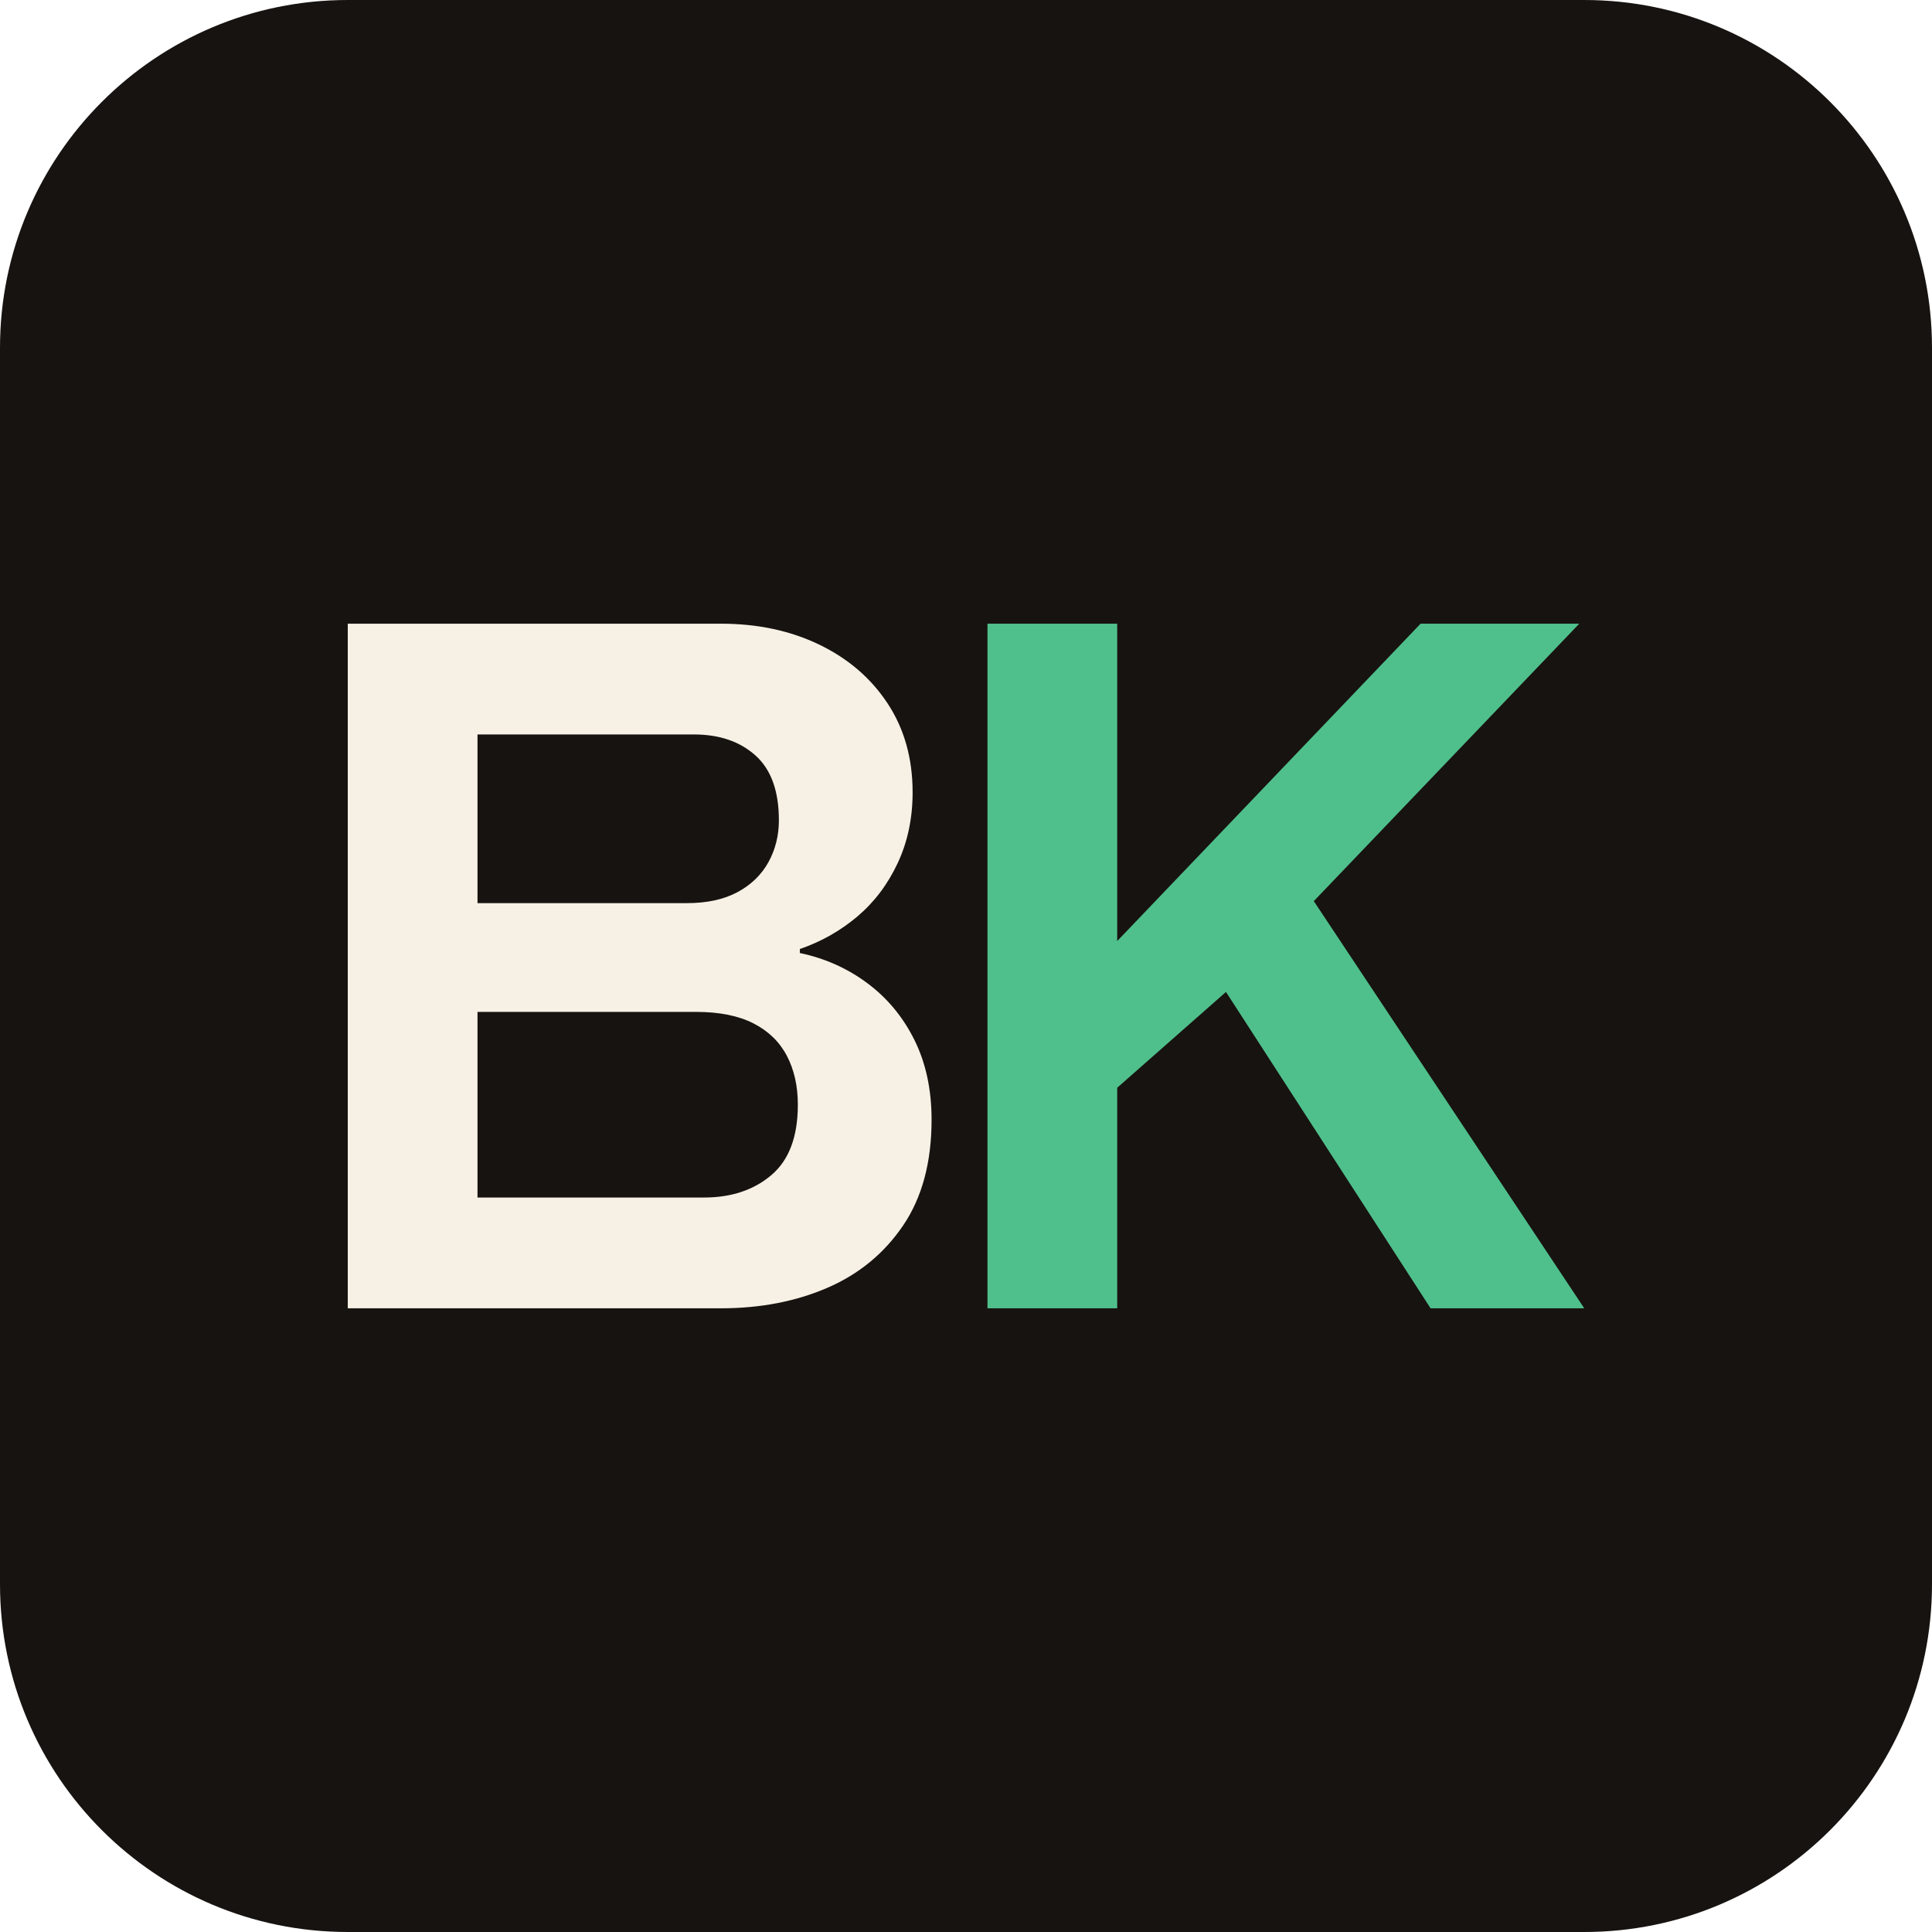
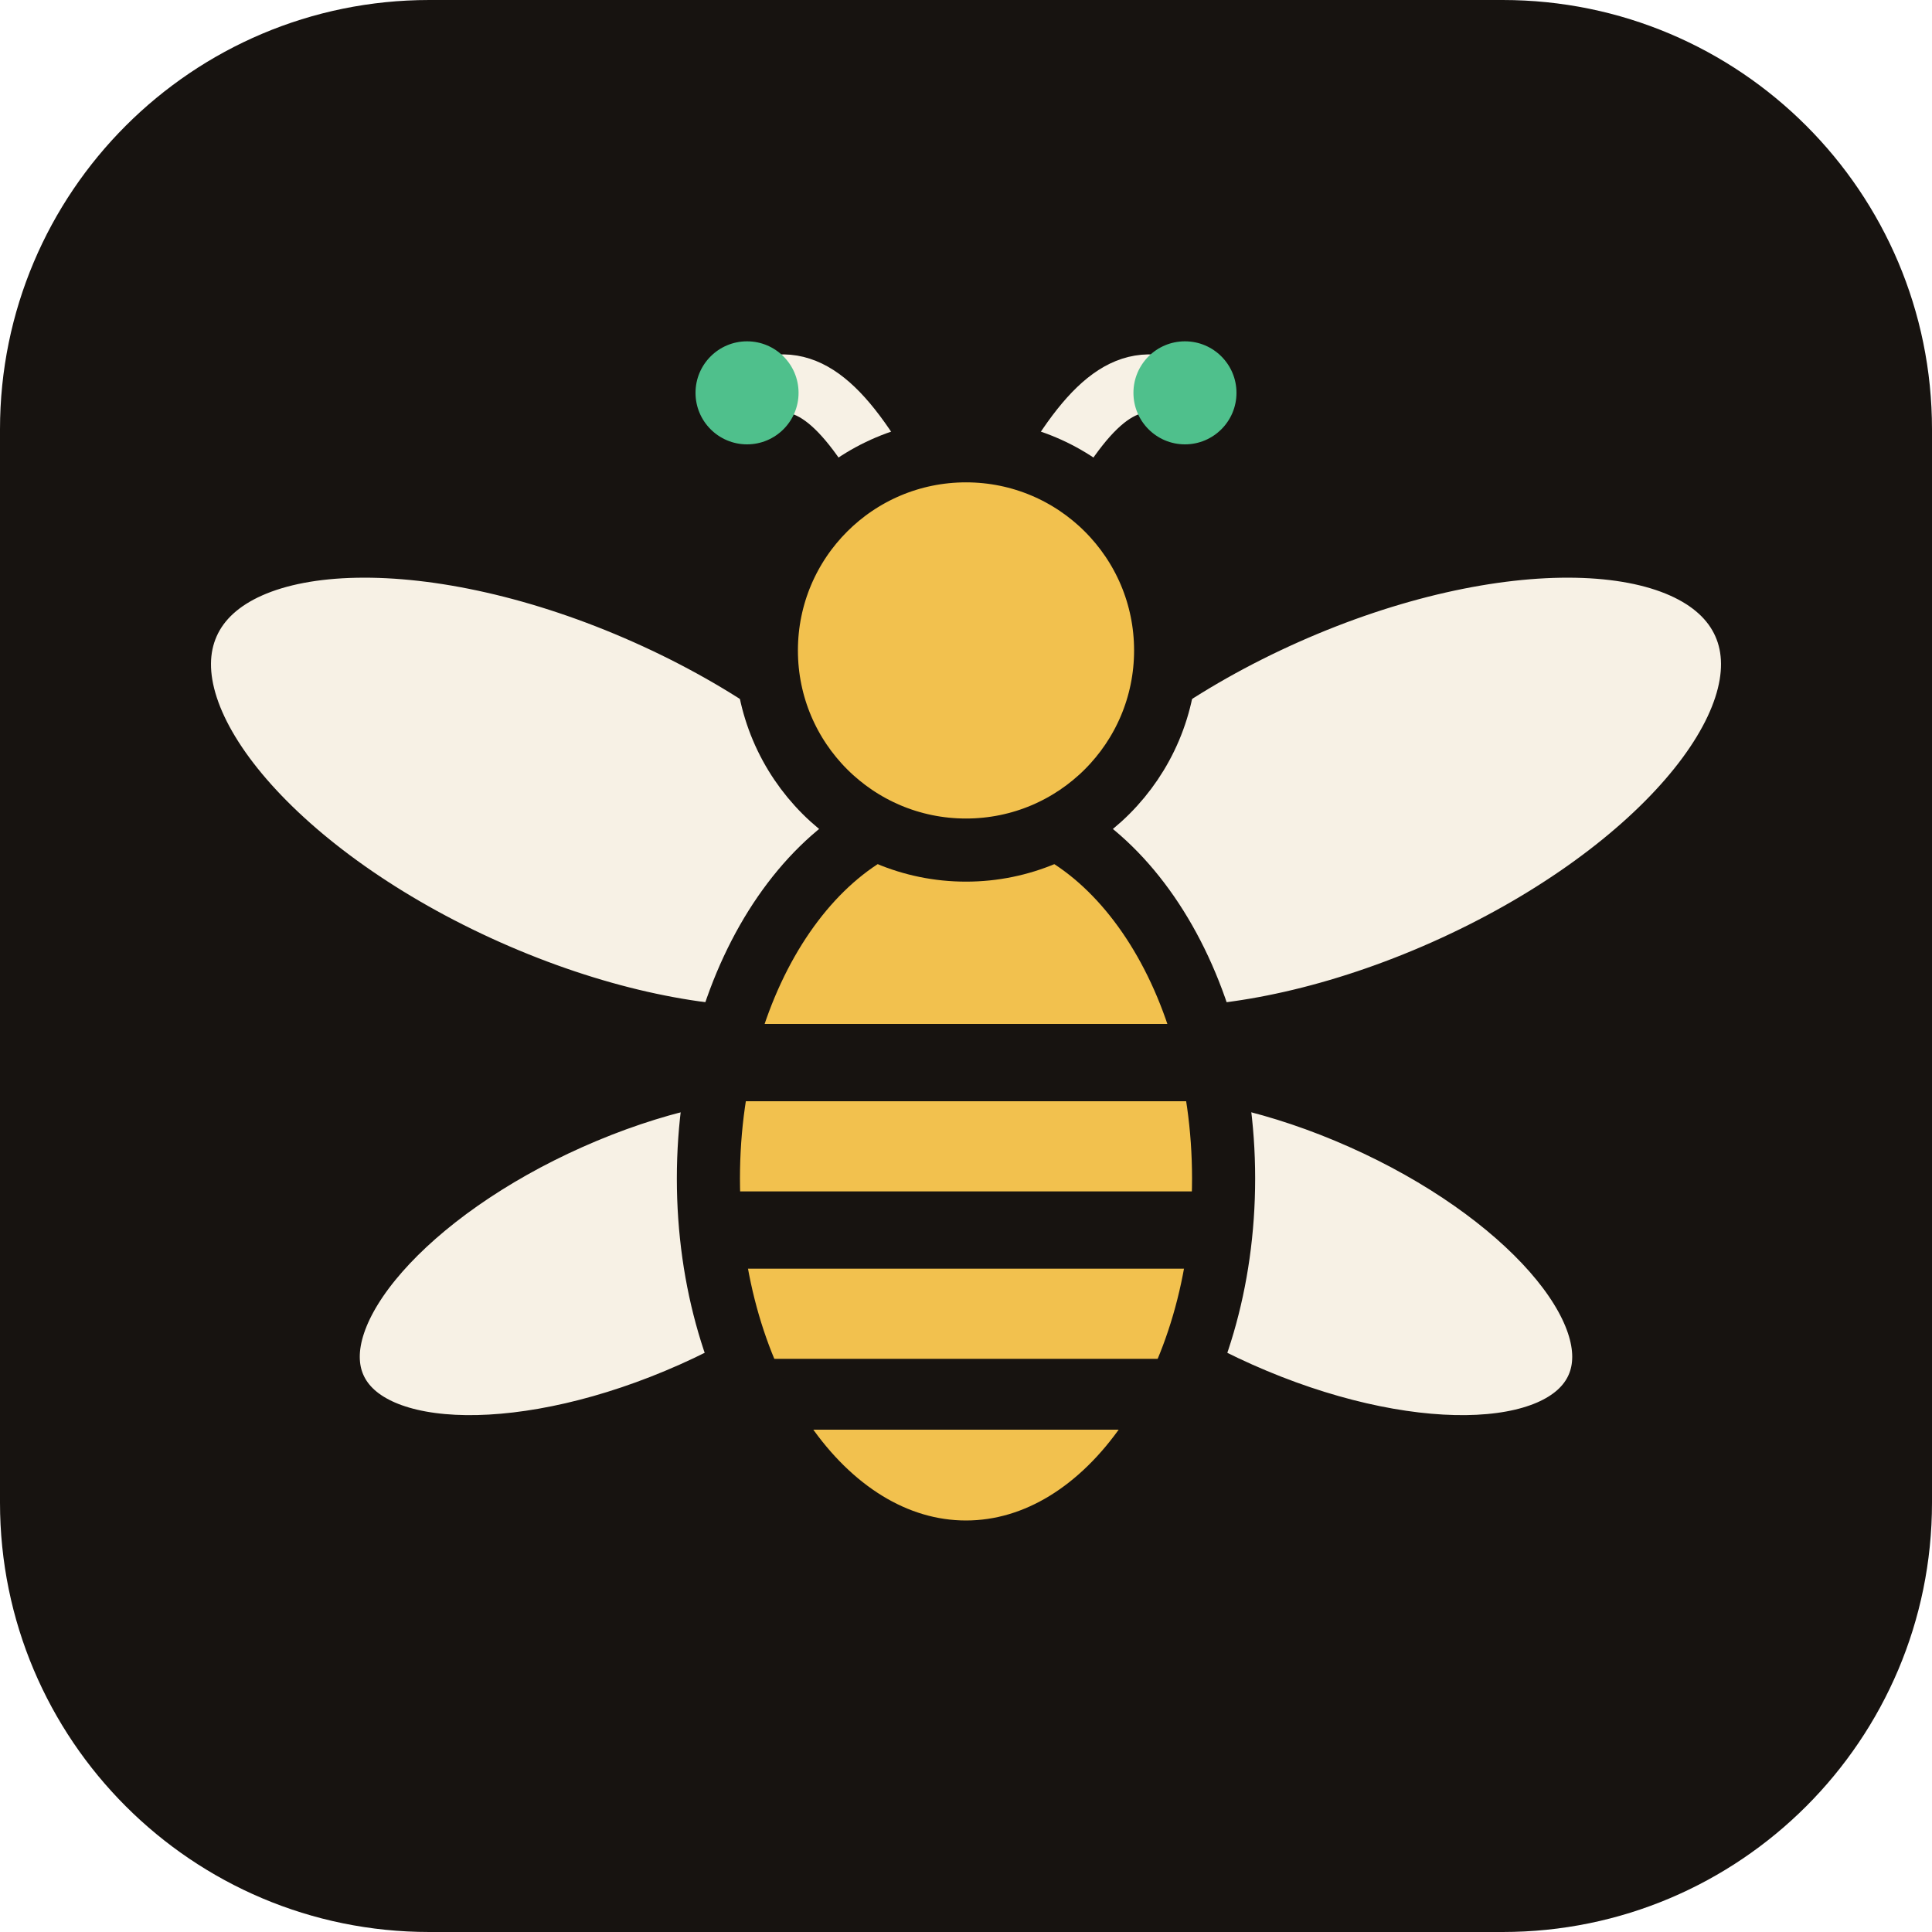
- <svg xmlns="http://www.w3.org/2000/svg" viewBox="0 0 1000 1000" role="img" aria-label="BK">
-   <rect width="1000" height="1000" rx="180" fill="#171310" />
-   <g transform="translate(180.00,322.82) scale(5.1655)">
-     <path d="M8.881784197001252e-16 68.6V-1.4210854715202004e-14H37.4Q42.9 -1.4210854715202004e-14 47.25 2.1Q51.6 4.2 54.1 8Q56.6 11.8 56.6 16.9Q56.6 20.8 55.1 24Q53.6 27.2 51.05 29.35Q48.5 31.5 45.3 32.6V33Q49.1 33.8 52.1 36.05Q55.1 38.3 56.8 41.75Q58.5 45.2 58.5 49.7Q58.5 56.1 55.65 60.3Q52.8 64.5 48.05 66.55Q43.3 68.6 37.4 68.6ZM13 57.5H35.7Q39.8 57.5 42.45 55.25Q45.1 53 45.1 48.2Q45.1 45.4 44.0 43.3Q42.9 41.2 40.65 40.05Q38.4 38.9 34.9 38.9H13ZM13 28H34.0Q37.0 28 39.05 26.9Q41.1 25.8 42.15 23.9Q43.2 22 43.2 19.7Q43.2 15.3 40.85 13.2Q38.5 11.1 34.7 11.1H13Z" fill="#F7F1E5" />
-     <path d="M64.1 68.6V-1.4210854715202004e-14H77.1V31.8L107.5 -1.4210854715202004e-14H123.4L96.8 27.8L123.9 68.6H108.5L88.0 36.9L77.1 46.5V68.6Z" fill="#4FC08C" />
+ <svg xmlns="http://www.w3.org/2000/svg" viewBox="0 0 360 360" width="360" height="360">
+   <rect width="360" height="360" rx="80" fill="#171310" />
+   <g transform="translate(180 180) scale(1.2) translate(-180 -187)">
+     <defs>
+       <clipPath id="b">
+         <ellipse cx="180" cy="220" rx="40" ry="58" />
+       </clipPath>
+     </defs>
+     <g fill="#F7F1E5" stroke="#171310" stroke-width="9" stroke-linejoin="round">
+       <ellipse cx="118" cy="160" rx="64" ry="30" transform="rotate(24 118 160)" />
+       <ellipse cx="242" cy="160" rx="64" ry="30" transform="rotate(-24 242 160)" />
+       <ellipse cx="128" cy="232" rx="50" ry="23" transform="rotate(-24 128 232)" />
+       <ellipse cx="232" cy="232" rx="50" ry="23" transform="rotate(24 232 232)" />
+     </g>
+     <g fill="none" stroke="#F7F1E5" stroke-width="9" stroke-linecap="round">
+       <path d="M168 112 C160 98 154 94 146 98" />
+       <path d="M192 112 C200 98 206 94 214 98" />
+     </g>
+     <g fill="#4FC08C">
+       <circle cx="146" cy="98" r="8" />
+       <circle cx="214" cy="98" r="8" />
+     </g>
+     <ellipse cx="180" cy="220" rx="40" ry="58" fill="#F2C14E" />
+     <g clip-path="url(#b)" fill="#171310">
+       <rect x="130" y="196" width="100" height="12" />
+       <rect x="130" y="222" width="100" height="12" />
+       <rect x="130" y="248" width="100" height="11" />
+     </g>
+     <ellipse cx="180" cy="220" rx="40" ry="58" fill="none" stroke="#171310" stroke-width="9.8" />
+     <circle cx="180" cy="138" r="31" fill="#F2C14E" stroke="#171310" stroke-width="9.8" />
  </g>
</svg>
